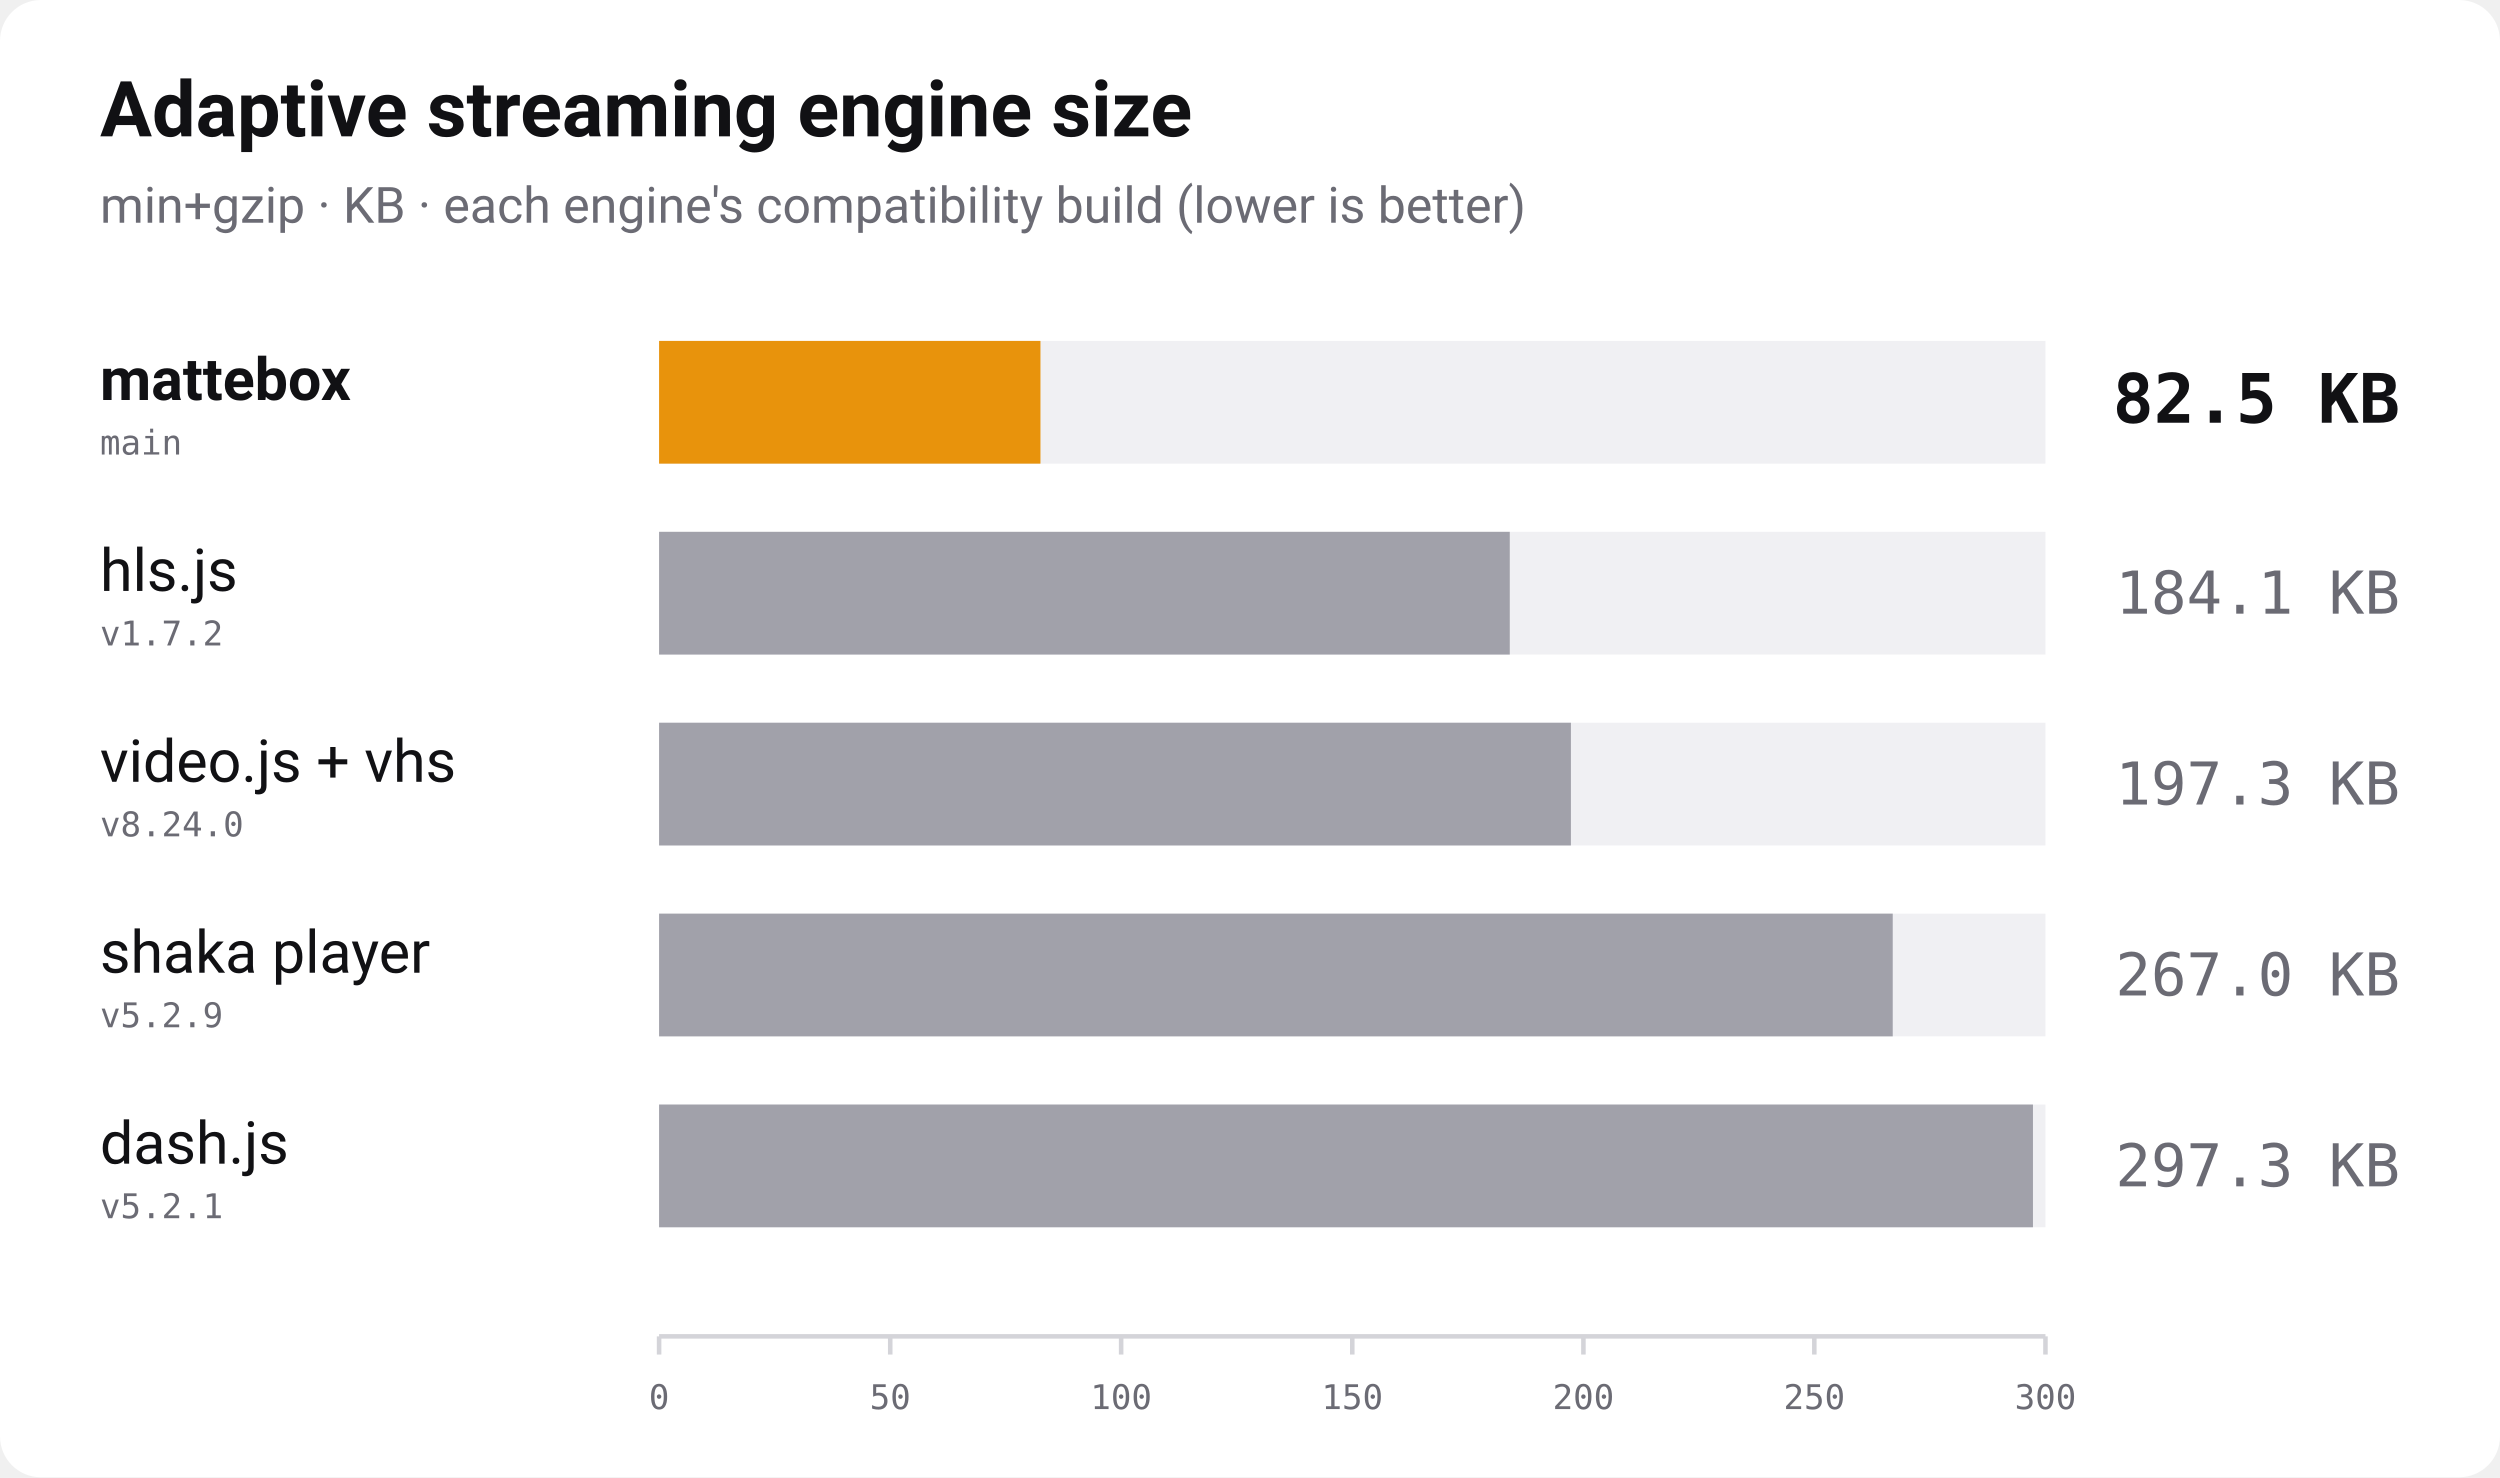
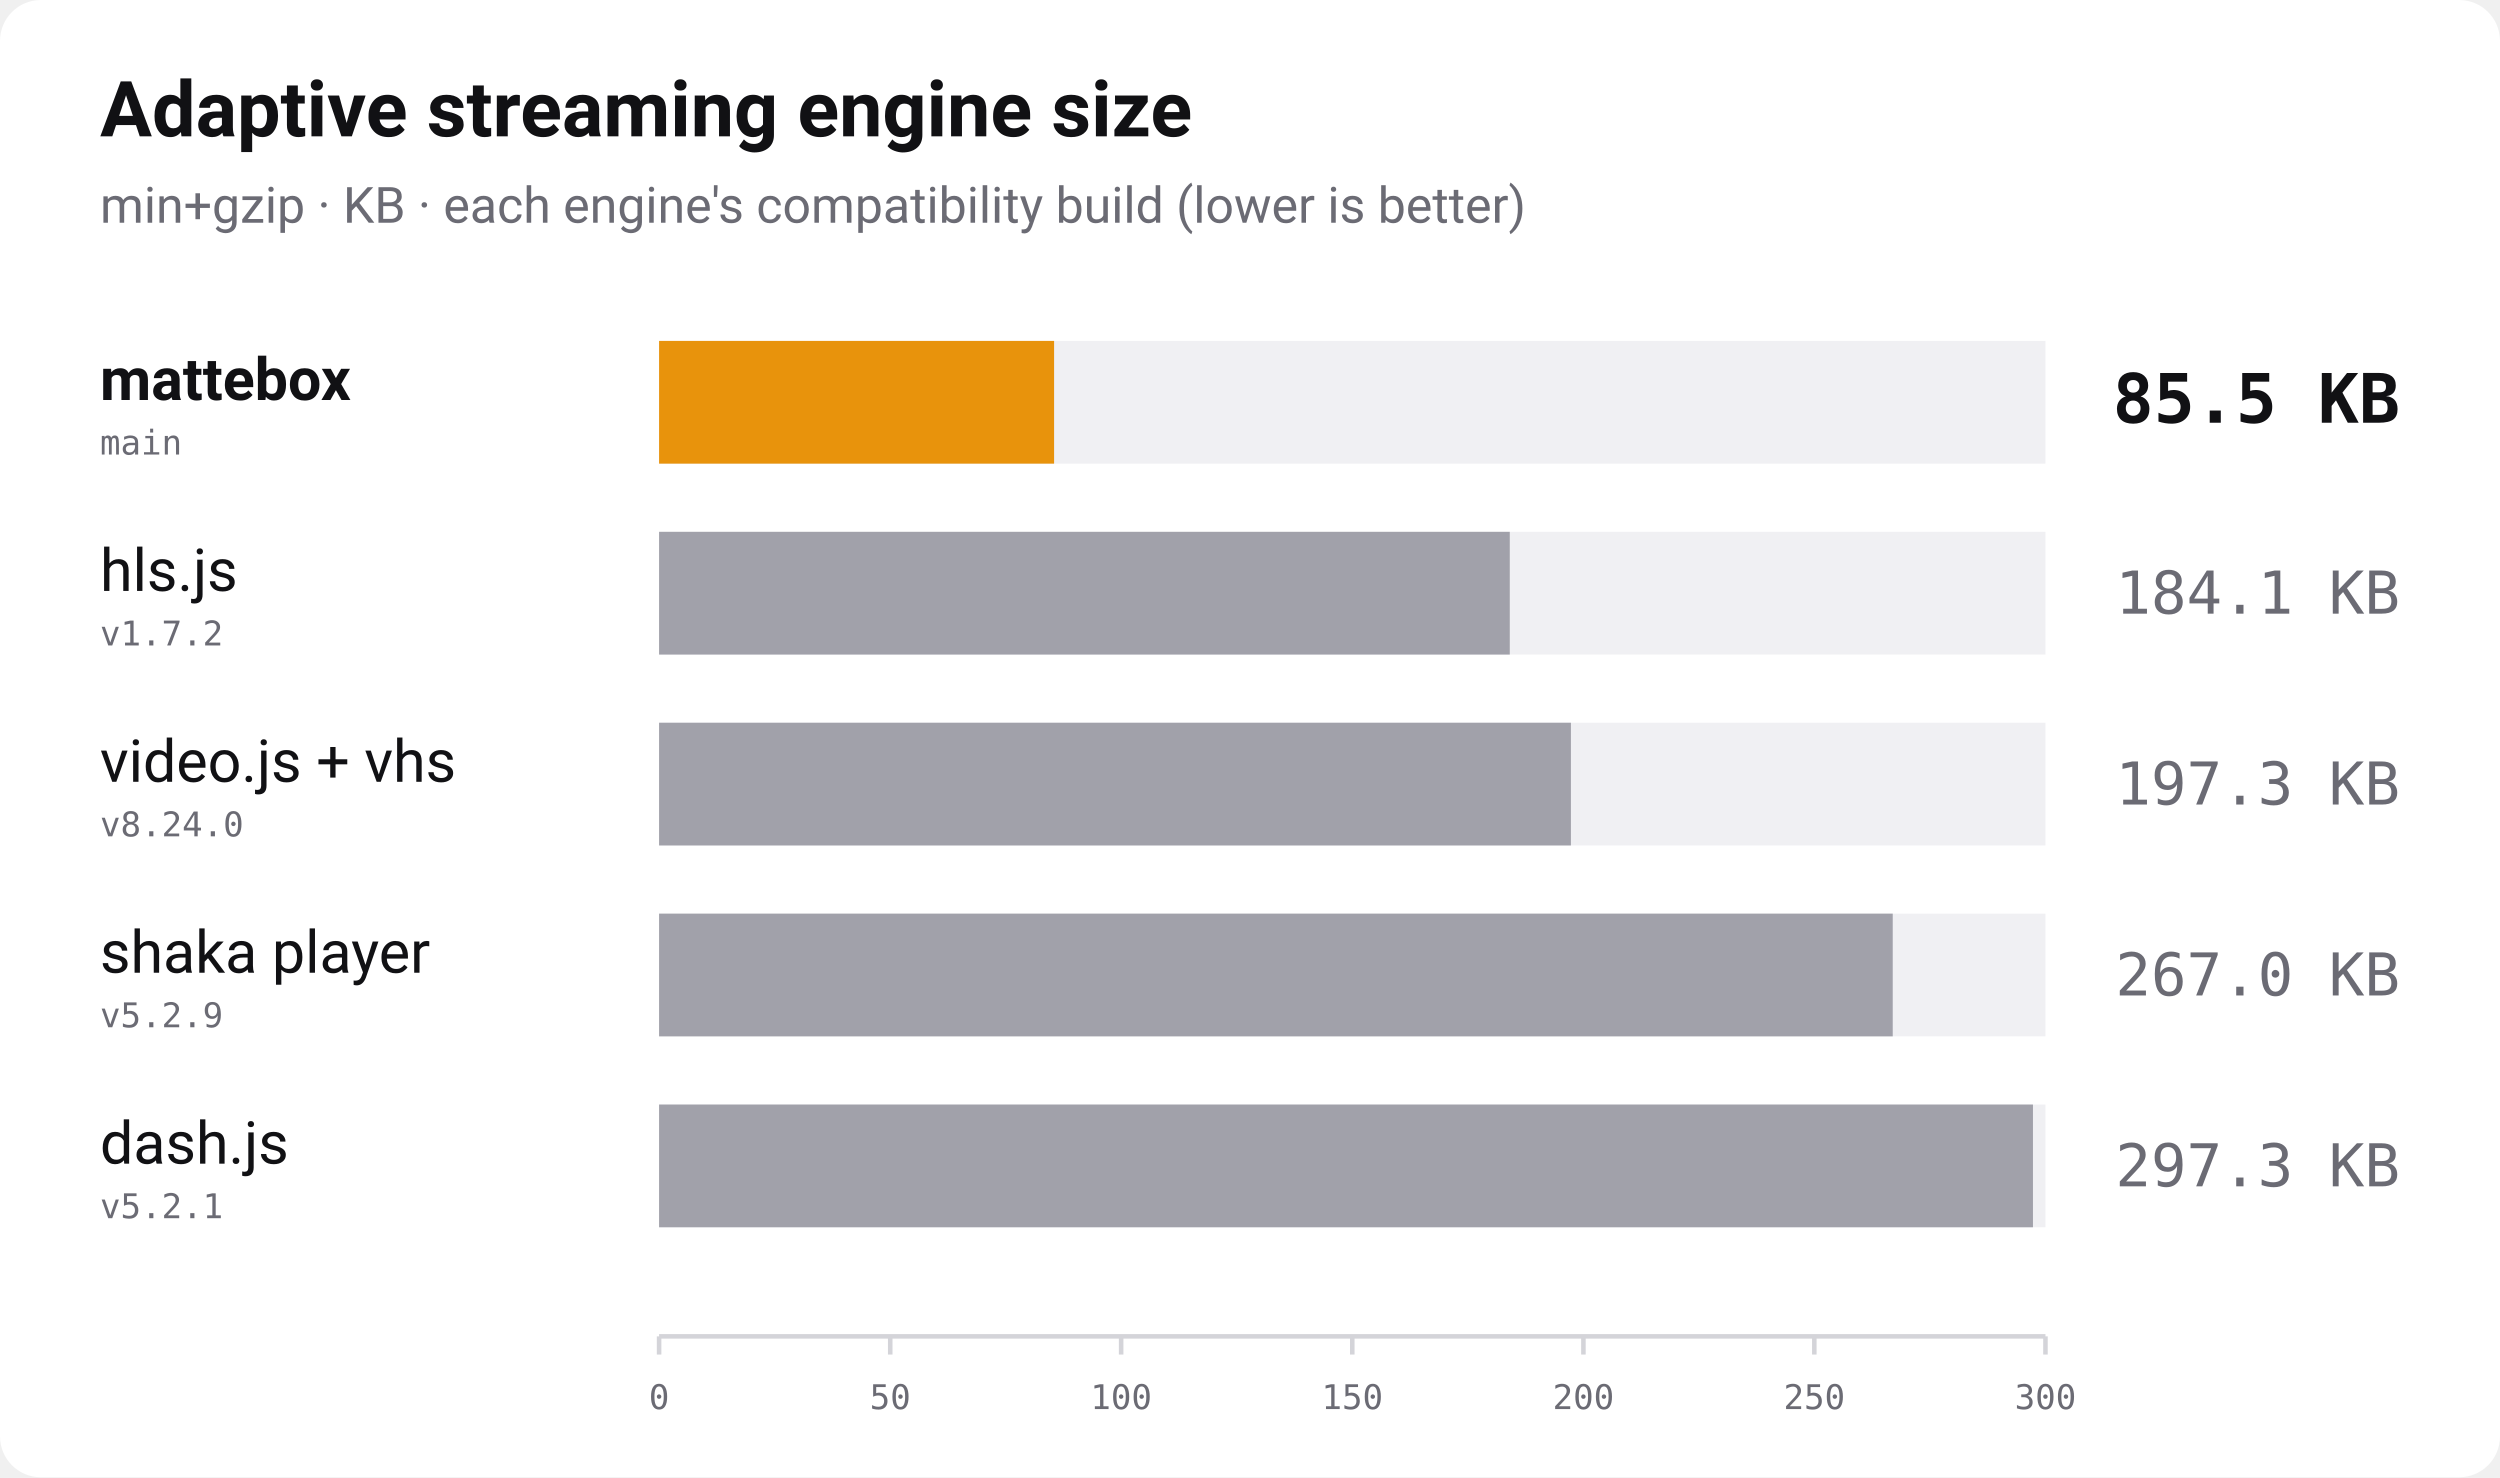
<svg xmlns="http://www.w3.org/2000/svg" width="1100" height="650" viewBox="0 0 1100 650" role="img" aria-label="Bundle size of adaptive streaming players, min+gzip, lower is better">
  <rect width="1100" height="650" rx="18" fill="#ffffff" />
  <text x="44" y="60" font-family="-apple-system, 'Segoe UI', Roboto, Helvetica, Arial, sans-serif" font-size="34" font-weight="700" fill="#111114">Adaptive streaming engine size</text>
  <text x="44" y="98" font-family="-apple-system, 'Segoe UI', Roboto, Helvetica, Arial, sans-serif" font-size="22" fill="#6b6b74">min+gzip · KB · each engine's compatibility build (lower is better)</text>
  <text x="44" y="176" font-family="-apple-system, 'Segoe UI', Roboto, Helvetica, Arial, sans-serif" font-size="26" font-weight="700" fill="#111114">mattebox</text>
  <text x="44" y="200" font-family="ui-monospace, 'SF Mono', Menlo, Consolas, monospace" font-size="15" fill="#6b6b74">main</text>
  <rect x="290" y="150" width="610" height="54" fill="#f0f0f3" />
-   <rect x="290" y="150" width="167.8" height="54" fill="#e8930c" />
-   <text x="1056" y="186" text-anchor="end" font-family="ui-monospace, 'SF Mono', Menlo, Consolas, monospace" font-size="30" font-weight="700" fill="#111114">82.5 KB</text>
+   <rect x="290" y="150" width="173.8" height="54" fill="#e8930c" />
+   <text x="1056" y="186" text-anchor="end" font-family="ui-monospace, 'SF Mono', Menlo, Consolas, monospace" font-size="30" font-weight="700" fill="#111114">85.5 KB</text>
  <text x="44" y="260" font-family="-apple-system, 'Segoe UI', Roboto, Helvetica, Arial, sans-serif" font-size="26" font-weight="400" fill="#111114">hls.js</text>
  <text x="44" y="284" font-family="ui-monospace, 'SF Mono', Menlo, Consolas, monospace" font-size="15" fill="#6b6b74">v1.7.2</text>
  <rect x="290" y="234" width="610" height="54" fill="#f0f0f3" />
  <rect x="290" y="234" width="374.3" height="54" fill="#a1a1aa" />
  <text x="1056" y="270" text-anchor="end" font-family="ui-monospace, 'SF Mono', Menlo, Consolas, monospace" font-size="26" font-weight="400" fill="#6b6b74">184.1 KB</text>
  <text x="44" y="344" font-family="-apple-system, 'Segoe UI', Roboto, Helvetica, Arial, sans-serif" font-size="26" font-weight="400" fill="#111114">video.js + vhs</text>
  <text x="44" y="368" font-family="ui-monospace, 'SF Mono', Menlo, Consolas, monospace" font-size="15" fill="#6b6b74">v8.24.0</text>
  <rect x="290" y="318" width="610" height="54" fill="#f0f0f3" />
  <rect x="290" y="318" width="401.2" height="54" fill="#a1a1aa" />
  <text x="1056" y="354" text-anchor="end" font-family="ui-monospace, 'SF Mono', Menlo, Consolas, monospace" font-size="26" font-weight="400" fill="#6b6b74">197.3 KB</text>
  <text x="44" y="428" font-family="-apple-system, 'Segoe UI', Roboto, Helvetica, Arial, sans-serif" font-size="26" font-weight="400" fill="#111114">shaka player</text>
  <text x="44" y="452" font-family="ui-monospace, 'SF Mono', Menlo, Consolas, monospace" font-size="15" fill="#6b6b74">v5.2.9</text>
  <rect x="290" y="402" width="610" height="54" fill="#f0f0f3" />
  <rect x="290" y="402" width="542.8" height="54" fill="#a1a1aa" />
  <text x="1056" y="438" text-anchor="end" font-family="ui-monospace, 'SF Mono', Menlo, Consolas, monospace" font-size="26" font-weight="400" fill="#6b6b74">267.0 KB</text>
  <text x="44" y="512" font-family="-apple-system, 'Segoe UI', Roboto, Helvetica, Arial, sans-serif" font-size="26" font-weight="400" fill="#111114">dash.js</text>
  <text x="44" y="536" font-family="ui-monospace, 'SF Mono', Menlo, Consolas, monospace" font-size="15" fill="#6b6b74">v5.2.1</text>
  <rect x="290" y="486" width="610" height="54" fill="#f0f0f3" />
  <rect x="290" y="486" width="604.5" height="54" fill="#a1a1aa" />
  <text x="1056" y="522" text-anchor="end" font-family="ui-monospace, 'SF Mono', Menlo, Consolas, monospace" font-size="26" font-weight="400" fill="#6b6b74">297.3 KB</text>
  <line x1="290" y1="588" x2="900" y2="588" stroke="#d4d4d9" stroke-width="2" />
  <line x1="290.0" y1="588" x2="290.0" y2="596" stroke="#d4d4d9" stroke-width="2" />
  <text x="290.0" y="620" text-anchor="middle" font-family="ui-monospace, 'SF Mono', Menlo, Consolas, monospace" font-size="15" fill="#6b6b74">0</text>
  <line x1="391.7" y1="588" x2="391.7" y2="596" stroke="#d4d4d9" stroke-width="2" />
  <text x="391.7" y="620" text-anchor="middle" font-family="ui-monospace, 'SF Mono', Menlo, Consolas, monospace" font-size="15" fill="#6b6b74">50</text>
  <line x1="493.3" y1="588" x2="493.3" y2="596" stroke="#d4d4d9" stroke-width="2" />
  <text x="493.3" y="620" text-anchor="middle" font-family="ui-monospace, 'SF Mono', Menlo, Consolas, monospace" font-size="15" fill="#6b6b74">100</text>
  <line x1="595.0" y1="588" x2="595.0" y2="596" stroke="#d4d4d9" stroke-width="2" />
  <text x="595.0" y="620" text-anchor="middle" font-family="ui-monospace, 'SF Mono', Menlo, Consolas, monospace" font-size="15" fill="#6b6b74">150</text>
  <line x1="696.7" y1="588" x2="696.7" y2="596" stroke="#d4d4d9" stroke-width="2" />
  <text x="696.7" y="620" text-anchor="middle" font-family="ui-monospace, 'SF Mono', Menlo, Consolas, monospace" font-size="15" fill="#6b6b74">200</text>
  <line x1="798.3" y1="588" x2="798.3" y2="596" stroke="#d4d4d9" stroke-width="2" />
  <text x="798.3" y="620" text-anchor="middle" font-family="ui-monospace, 'SF Mono', Menlo, Consolas, monospace" font-size="15" fill="#6b6b74">250</text>
  <line x1="900.0" y1="588" x2="900.0" y2="596" stroke="#d4d4d9" stroke-width="2" />
  <text x="900.0" y="620" text-anchor="middle" font-family="ui-monospace, 'SF Mono', Menlo, Consolas, monospace" font-size="15" fill="#6b6b74">300</text>
</svg>
